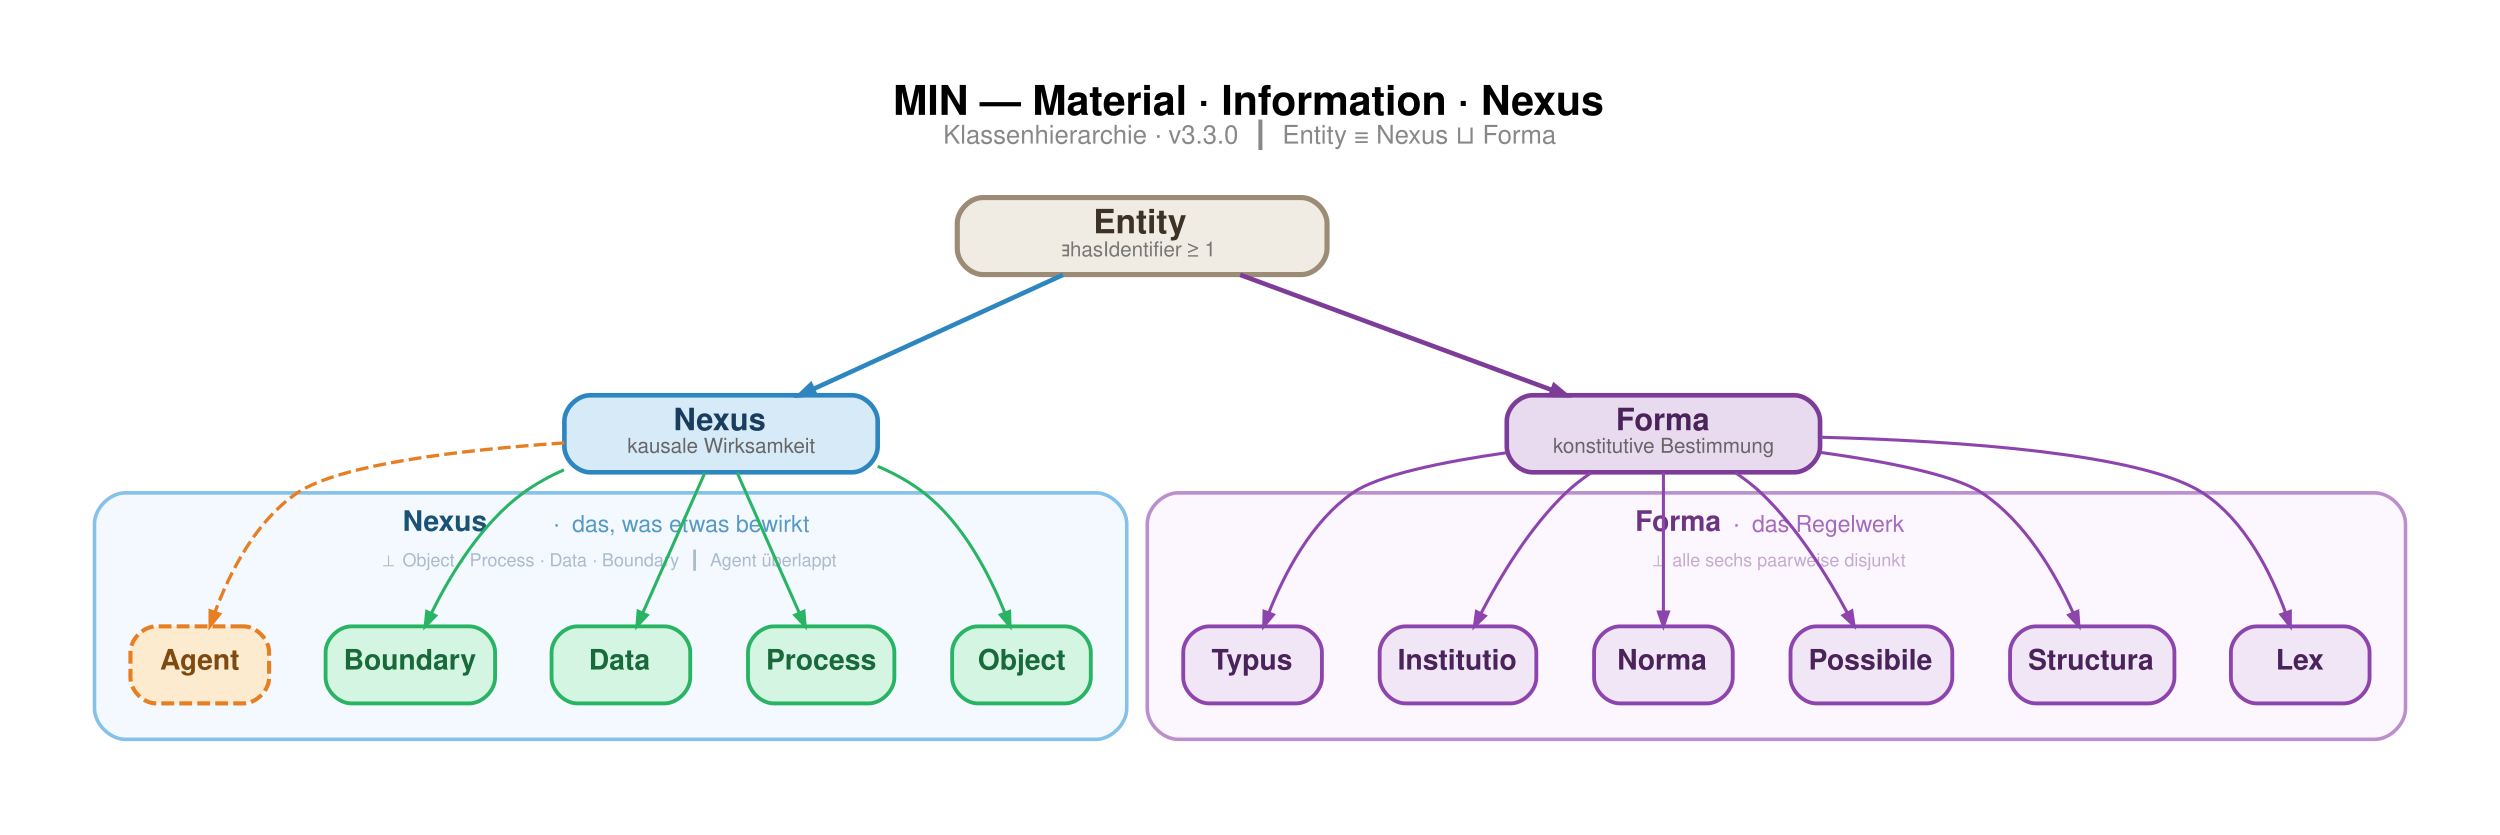
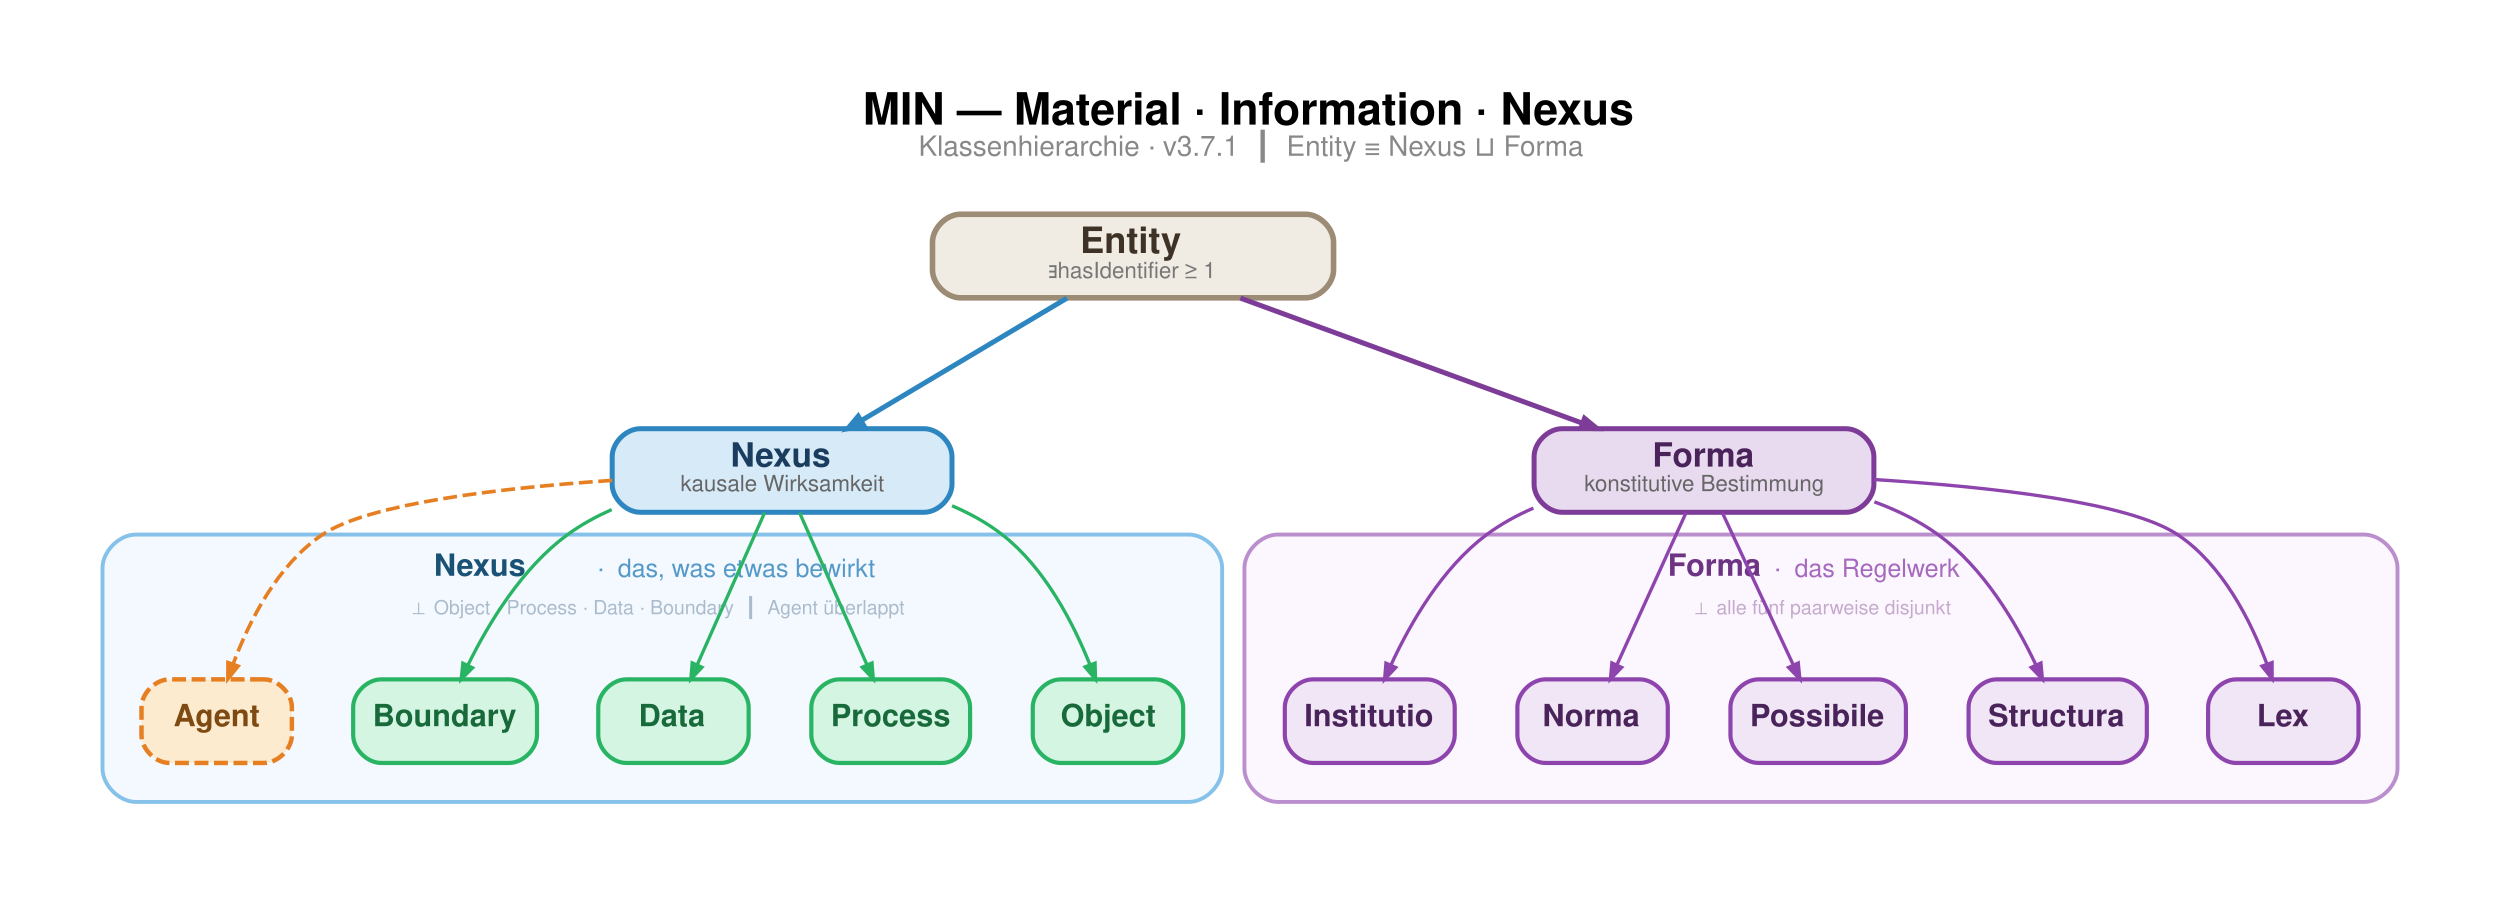
- <svg xmlns="http://www.w3.org/2000/svg" width="974pt" height="325pt" viewBox="0.00 0.00 973.60 324.60">
+ <svg xmlns="http://www.w3.org/2000/svg" width="898pt" height="325pt" viewBox="0.00 0.00 897.60 324.60">
  <g id="graph0" class="graph" transform="scale(1 1) rotate(0) translate(28.8 295.8)">
-     <text text-anchor="start" x="319" y="-251.2" font-family="Helvetica Neue, Helvetica, Arial, sans-serif" font-weight="bold" font-size="16.00">MIN — Material · Information · Nexus</text>
-     <text text-anchor="start" x="338.5" y="-240" font-family="Helvetica Neue, Helvetica, Arial, sans-serif" font-size="10.00" fill="#888888">Klassenhierarchie · v3.3.0  ┃  Entity ≡ Nexus ⊔ Forma</text>
-     <text text-anchor="start" x="456" y="-226.8" font-family="Helvetica Neue, Helvetica, Arial, sans-serif" font-size="14.00"> </text>
+     <text text-anchor="start" x="281" y="-251.2" font-family="Helvetica Neue, Helvetica, Arial, sans-serif" font-weight="bold" font-size="16.00">MIN — Material · Information · Nexus</text>
+     <text text-anchor="start" x="301" y="-240" font-family="Helvetica Neue, Helvetica, Arial, sans-serif" font-size="10.00" fill="#888888">Klassenhierarchie · v3.7.1  ┃  Entity ≡ Nexus ⊔ Forma</text>
+     <text text-anchor="start" x="418" y="-226.8" font-family="Helvetica Neue, Helvetica, Arial, sans-serif" font-size="14.00"> </text>
    <g id="clust1" class="cluster">
      <path fill="#f4f9ff" stroke="#85c1e9" stroke-width="1.4" d="M20,-8C20,-8 398,-8 398,-8 404,-8 410,-14 410,-20 410,-20 410,-92 410,-92 410,-98 404,-104 398,-104 398,-104 20,-104 20,-104 14,-104 8,-98 8,-92 8,-92 8,-20 8,-20 8,-14 14,-8 20,-8" />
-       <text text-anchor="start" x="128" y="-89.2" font-family="Helvetica Neue, Helvetica, Arial, sans-serif" font-weight="bold" font-size="11.00" fill="#1a5276">Nexus</text>
-       <text text-anchor="start" x="186.5" y="-88.8" font-family="Helvetica Neue, Helvetica, Arial, sans-serif" font-size="9.00" fill="#5499c7">  ·  das, was etwas bewirkt</text>
-       <text text-anchor="start" x="119" y="-75.4" font-family="Helvetica Neue, Helvetica, Arial, sans-serif" font-size="7.00" fill="#aabbcc">⊥ Object · Process · Data · Boundary  ┃  Agent überlappt</text>
+       <text text-anchor="start" x="127" y="-89.2" font-family="Helvetica Neue, Helvetica, Arial, sans-serif" font-weight="bold" font-size="11.00" fill="#1a5276">Nexus</text>
+       <text text-anchor="start" x="185.5" y="-88.8" font-family="Helvetica Neue, Helvetica, Arial, sans-serif" font-size="9.00" fill="#5499c7">  ·  das, was etwas bewirkt</text>
+       <text text-anchor="start" x="118" y="-75.4" font-family="Helvetica Neue, Helvetica, Arial, sans-serif" font-size="7.00" fill="#aabbcc">⊥ Object · Process · Data · Boundary  ┃  Agent überlappt</text>
    </g>
    <g id="clust2" class="cluster">
-       <path fill="#fcf7ff" stroke="#bb8fce" stroke-width="1.4" d="M430,-8C430,-8 896,-8 896,-8 902,-8 908,-14 908,-20 908,-20 908,-92 908,-92 908,-98 902,-104 896,-104 896,-104 430,-104 430,-104 424,-104 418,-98 418,-92 418,-92 418,-20 418,-20 418,-14 424,-8 430,-8" />
-       <text text-anchor="start" x="608" y="-89.2" font-family="Helvetica Neue, Helvetica, Arial, sans-serif" font-weight="bold" font-size="11.00" fill="#6c3483">Forma</text>
-       <text text-anchor="start" x="646" y="-88.8" font-family="Helvetica Neue, Helvetica, Arial, sans-serif" font-size="9.00" fill="#a569bd">  ·  das Regelwerk</text>
-       <text text-anchor="start" x="613.5" y="-75.4" font-family="Helvetica Neue, Helvetica, Arial, sans-serif" font-size="7.00" fill="#c5aacc">⊥ alle sechs paarweise disjunkt</text>
+       <path fill="#fcf7ff" stroke="#bb8fce" stroke-width="1.4" d="M430,-8C430,-8 820,-8 820,-8 826,-8 832,-14 832,-20 832,-20 832,-92 832,-92 832,-98 826,-104 820,-104 820,-104 430,-104 430,-104 424,-104 418,-98 418,-92 418,-92 418,-20 418,-20 418,-14 424,-8 430,-8" />
+       <text text-anchor="start" x="570" y="-89.2" font-family="Helvetica Neue, Helvetica, Arial, sans-serif" font-weight="bold" font-size="11.00" fill="#6c3483">Forma</text>
+       <text text-anchor="start" x="608" y="-88.8" font-family="Helvetica Neue, Helvetica, Arial, sans-serif" font-size="9.00" fill="#a569bd">  ·  das Regelwerk</text>
+       <text text-anchor="start" x="578.5" y="-75.4" font-family="Helvetica Neue, Helvetica, Arial, sans-serif" font-size="7.00" fill="#c5aacc">⊥ alle fünf paarweise disjunkt</text>
    </g>
    <g id="node1" class="node">
-       <path fill="#f0ebe3" stroke="#9c8b75" stroke-width="2" d="M478,-219C478,-219 354,-219 354,-219 349,-219 344,-214 344,-209 344,-209 344,-199 344,-199 344,-194 349,-189 354,-189 354,-189 478,-189 478,-189 483,-189 488,-194 488,-199 488,-199 488,-209 488,-209 488,-214 483,-219 478,-219" />
-       <text text-anchor="start" x="397" y="-205.1" font-family="Helvetica Neue, Helvetica, Arial, sans-serif" font-weight="bold" font-size="13.00" fill="#3d3225">Entity</text>
-       <text text-anchor="start" x="384.5" y="-196.1" font-family="Helvetica Neue, Helvetica, Arial, sans-serif" font-size="8.00" fill="#777777">∃hasIdentifier ≥ 1</text>
+       <path fill="#f0ebe3" stroke="#9c8b75" stroke-width="2" d="M440,-219C440,-219 316,-219 316,-219 311,-219 306,-214 306,-209 306,-209 306,-199 306,-199 306,-194 311,-189 316,-189 316,-189 440,-189 440,-189 445,-189 450,-194 450,-199 450,-199 450,-209 450,-209 450,-214 445,-219 440,-219" />
+       <text text-anchor="start" x="359" y="-205.1" font-family="Helvetica Neue, Helvetica, Arial, sans-serif" font-weight="bold" font-size="13.00" fill="#3d3225">Entity</text>
+       <text text-anchor="start" x="347.5" y="-196.1" font-family="Helvetica Neue, Helvetica, Arial, sans-serif" font-size="8.00" fill="#777777">∃hasIdentifier ≥ 1</text>
    </g>
    <g id="node2" class="node">
      <path fill="#d6eaf8" stroke="#2e86c1" stroke-width="1.8" d="M303,-142C303,-142 201,-142 201,-142 196,-142 191,-137 191,-132 191,-132 191,-122 191,-122 191,-117 196,-112 201,-112 201,-112 303,-112 303,-112 308,-112 313,-117 313,-122 313,-122 313,-132 313,-132 313,-137 308,-142 303,-142" />
      <text text-anchor="start" x="233.5" y="-128.4" font-family="Helvetica Neue, Helvetica, Arial, sans-serif" font-weight="bold" font-size="12.00" fill="#1a3c5e">Nexus</text>
      <text text-anchor="start" x="215.5" y="-119.6" font-family="Helvetica Neue, Helvetica, Arial, sans-serif" font-size="8.00" fill="#666666">kausale Wirksamkeit</text>
    </g>
    <g id="edge1" class="edge">
-       <path fill="none" stroke="#2e86c1" stroke-width="1.8" d="M385.15,-188.89C357.55,-176.27 317.07,-157.76 288,-144.46" />
-       <polygon fill="#2e86c1" stroke="#2e86c1" stroke-width="1.8" points="288.51,-142.58 282.71,-142.04 286.91,-146.08 288.51,-142.58" />
+       <path fill="none" stroke="#2e86c1" stroke-width="1.8" d="M354.3,-188.89C333.36,-176.43 302.77,-158.22 280.5,-144.96" />
+       <polygon fill="#2e86c1" stroke="#2e86c1" stroke-width="1.8" points="281.3,-143.2 275.59,-142.04 279.33,-146.51 281.3,-143.2" />
    </g>
    <g id="node8" class="node">
-       <path fill="#e8daef" stroke="#7d3c98" stroke-width="1.8" d="M670,-142C670,-142 568,-142 568,-142 563,-142 558,-137 558,-132 558,-132 558,-122 558,-122 558,-117 563,-112 568,-112 568,-112 670,-112 670,-112 675,-112 680,-117 680,-122 680,-122 680,-132 680,-132 680,-137 675,-142 670,-142" />
-       <text text-anchor="start" x="600.5" y="-128.4" font-family="Helvetica Neue, Helvetica, Arial, sans-serif" font-weight="bold" font-size="12.00" fill="#4a235a">Forma</text>
-       <text text-anchor="start" x="576" y="-119.6" font-family="Helvetica Neue, Helvetica, Arial, sans-serif" font-size="8.00" fill="#666666">konstitutive Bestimmung</text>
+       <path fill="#e8daef" stroke="#7d3c98" stroke-width="1.8" d="M634,-142C634,-142 532,-142 532,-142 527,-142 522,-137 522,-132 522,-132 522,-122 522,-122 522,-117 527,-112 532,-112 532,-112 634,-112 634,-112 639,-112 644,-117 644,-122 644,-122 644,-132 644,-132 644,-137 639,-142 634,-142" />
+       <text text-anchor="start" x="564.5" y="-128.4" font-family="Helvetica Neue, Helvetica, Arial, sans-serif" font-weight="bold" font-size="12.00" fill="#4a235a">Forma</text>
+       <text text-anchor="start" x="540" y="-119.6" font-family="Helvetica Neue, Helvetica, Arial, sans-serif" font-size="8.00" fill="#666666">konstitutive Bestimmung</text>
    </g>
    <g id="edge2" class="edge">
-       <path fill="none" stroke="#7d3c98" stroke-width="1.8" d="M454.18,-188.89C488.77,-176.11 539.7,-157.3 575.78,-143.97" />
-       <polygon fill="#7d3c98" stroke="#7d3c98" stroke-width="1.8" points="576.5,-145.76 580.99,-142.04 575.16,-142.14 576.5,-145.76" />
+       <path fill="none" stroke="#7d3c98" stroke-width="1.8" d="M416.56,-188.89C451.49,-176.11 502.92,-157.3 539.35,-143.97" />
+       <polygon fill="#7d3c98" stroke="#7d3c98" stroke-width="1.8" points="540.11,-145.74 544.61,-142.04 538.79,-142.13 540.11,-145.74" />
    </g>
    <g id="node3" class="node">
      <path fill="#d5f5e3" stroke="#28b463" stroke-width="1.5" d="M386,-52C386,-52 352,-52 352,-52 347,-52 342,-47 342,-42 342,-42 342,-32 342,-32 342,-27 347,-22 352,-22 352,-22 386,-22 386,-22 391,-22 396,-27 396,-32 396,-32 396,-42 396,-42 396,-47 391,-52 386,-52" />
      <text text-anchor="start" x="352" y="-35.2" font-family="Helvetica Neue, Helvetica, Arial, sans-serif" font-weight="bold" font-size="11.00" fill="#186a3b">Object</text>
    </g>
    <g id="edge3" class="edge">
      <path fill="none" stroke="#28b463" stroke-width="1.2" d="M313.02,-114.33C319.45,-111.58 325.6,-108.19 331,-104 346.35,-92.09 356.6,-72.1 362.54,-57.24" />
      <polygon fill="#28b463" stroke="#28b463" stroke-width="1.2" points="364.37,-57.84 364.54,-52.02 360.78,-56.47 364.37,-57.84" />
    </g>
    <g id="node4" class="node">
      <path fill="#d5f5e3" stroke="#28b463" stroke-width="1.5" d="M309.5,-52C309.5,-52 272.5,-52 272.5,-52 267.5,-52 262.5,-47 262.5,-42 262.5,-42 262.5,-32 262.5,-32 262.5,-27 267.5,-22 272.5,-22 272.5,-22 309.5,-22 309.5,-22 314.5,-22 319.5,-27 319.5,-32 319.5,-32 319.5,-42 319.5,-42 319.5,-47 314.5,-52 309.5,-52" />
      <text text-anchor="start" x="269.5" y="-35.2" font-family="Helvetica Neue, Helvetica, Arial, sans-serif" font-weight="bold" font-size="11.00" fill="#186a3b">Process</text>
    </g>
    <g id="edge4" class="edge">
      <path fill="none" stroke="#28b463" stroke-width="1.2" d="M258.27,-111.86C264.8,-97.11 275.1,-73.87 282.4,-57.41" />
      <polygon fill="#28b463" stroke="#28b463" stroke-width="1.2" points="284.28,-57.91 284.75,-52.1 280.76,-56.35 284.28,-57.91" />
    </g>
    <g id="node5" class="node">
      <path fill="#d5f5e3" stroke="#28b463" stroke-width="1.5" d="M230,-52C230,-52 196,-52 196,-52 191,-52 186,-47 186,-42 186,-42 186,-32 186,-32 186,-27 191,-22 196,-22 196,-22 230,-22 230,-22 235,-22 240,-27 240,-32 240,-32 240,-42 240,-42 240,-47 235,-52 230,-52" />
      <text text-anchor="start" x="200.5" y="-35.2" font-family="Helvetica Neue, Helvetica, Arial, sans-serif" font-weight="bold" font-size="11.00" fill="#186a3b">Data</text>
    </g>
    <g id="edge5" class="edge">
      <path fill="none" stroke="#28b463" stroke-width="1.2" d="M245.73,-111.86C239.2,-97.11 228.9,-73.87 221.6,-57.41" />
      <polygon fill="#28b463" stroke="#28b463" stroke-width="1.2" points="223.24,-56.35 219.25,-52.1 219.72,-57.91 223.24,-56.35" />
    </g>
    <g id="node6" class="node">
      <path fill="#d5f5e3" stroke="#28b463" stroke-width="1.5" d="M154,-52C154,-52 108,-52 108,-52 103,-52 98,-47 98,-42 98,-42 98,-32 98,-32 98,-27 103,-22 108,-22 108,-22 154,-22 154,-22 159,-22 164,-27 164,-32 164,-32 164,-42 164,-42 164,-47 159,-52 154,-52" />
      <text text-anchor="start" x="105" y="-35.2" font-family="Helvetica Neue, Helvetica, Arial, sans-serif" font-weight="bold" font-size="11.00" fill="#186a3b">Boundary</text>
    </g>
    <g id="edge6" class="edge">
      <path fill="none" stroke="#28b463" stroke-width="1.2" d="M190.82,-112.97C185.21,-110.49 179.83,-107.52 175,-104 158.65,-92.07 146.58,-72.09 139.25,-57.23" />
      <polygon fill="#28b463" stroke="#28b463" stroke-width="1.2" points="140.87,-56.15 136.77,-52.01 137.39,-57.81 140.87,-56.15" />
    </g>
    <g id="node7" class="node">
      <path fill="#fdebd0" stroke="#e67e22" stroke-width="1.6" stroke-dasharray="5,2" d="M66,-52C66,-52 32,-52 32,-52 27,-52 22,-47 22,-42 22,-42 22,-32 22,-32 22,-27 27,-22 32,-22 32,-22 66,-22 66,-22 71,-22 76,-27 76,-32 76,-32 76,-42 76,-42 76,-47 71,-52 66,-52" />
      <text text-anchor="start" x="33.5" y="-35.2" font-family="Helvetica Neue, Helvetica, Arial, sans-serif" font-weight="bold" font-size="11.00" fill="#7e4a12">Agent</text>
    </g>
    <g id="edge7" class="edge">
      <path fill="none" stroke="#e67e22" stroke-width="1.3" stroke-dasharray="5,2" d="M190.99,-123.45C151.23,-120.75 103.74,-115.22 87,-104 70.76,-93.12 60.61,-72.79 54.92,-57.56" />
      <polygon fill="#e67e22" stroke="#e67e22" stroke-width="1.3" points="56.68,-56.75 53.03,-52.21 53.05,-58.03 56.68,-56.75" />
    </g>
    <g id="node9" class="node">
-       <path fill="#f0e6f6" stroke="#8e44ad" stroke-width="1.5" d="M884,-52C884,-52 850,-52 850,-52 845,-52 840,-47 840,-42 840,-42 840,-32 840,-32 840,-27 845,-22 850,-22 850,-22 884,-22 884,-22 889,-22 894,-27 894,-32 894,-32 894,-42 894,-42 894,-47 889,-52 884,-52" />
-       <text text-anchor="start" x="857.5" y="-35.2" font-family="Helvetica Neue, Helvetica, Arial, sans-serif" font-weight="bold" font-size="11.00" fill="#4a235a">Lex</text>
+       <path fill="#f0e6f6" stroke="#8e44ad" stroke-width="1.5" d="M808,-52C808,-52 774,-52 774,-52 769,-52 764,-47 764,-42 764,-42 764,-32 764,-32 764,-27 769,-22 774,-22 774,-22 808,-22 808,-22 813,-22 818,-27 818,-32 818,-32 818,-42 818,-42 818,-47 813,-52 808,-52" />
+       <text text-anchor="start" x="781.5" y="-35.2" font-family="Helvetica Neue, Helvetica, Arial, sans-serif" font-weight="bold" font-size="11.00" fill="#4a235a">Lex</text>
    </g>
    <g id="edge8" class="edge">
-       <path fill="none" stroke="#8e44ad" stroke-width="1.2" d="M680.15,-125.66C733.22,-124.28 805.18,-119.48 829,-104 845.49,-93.28 855.64,-72.74 861.26,-57.41" />
-       <polygon fill="#8e44ad" stroke="#8e44ad" stroke-width="1.2" points="863.14,-57.85 863.13,-52.02 859.51,-56.59 863.14,-57.85" />
+       <path fill="none" stroke="#8e44ad" stroke-width="1.2" d="M644.09,-123.75C685.4,-121.18 735.49,-115.69 753,-104 769.26,-93.15 779.41,-72.82 785.09,-57.58" />
+       <polygon fill="#8e44ad" stroke="#8e44ad" stroke-width="1.2" points="786.96,-58.05 786.98,-52.22 783.33,-56.76 786.96,-58.05" />
    </g>
    <g id="node10" class="node">
-       <path fill="#f0e6f6" stroke="#8e44ad" stroke-width="1.5" d="M808,-52C808,-52 764,-52 764,-52 759,-52 754,-47 754,-42 754,-42 754,-32 754,-32 754,-27 759,-22 764,-22 764,-22 808,-22 808,-22 813,-22 818,-27 818,-32 818,-32 818,-42 818,-42 818,-47 813,-52 808,-52" />
-       <text text-anchor="start" x="761" y="-35.2" font-family="Helvetica Neue, Helvetica, Arial, sans-serif" font-weight="bold" font-size="11.00" fill="#4a235a">Structura</text>
+       <path fill="#f0e6f6" stroke="#8e44ad" stroke-width="1.5" d="M732,-52C732,-52 688,-52 688,-52 683,-52 678,-47 678,-42 678,-42 678,-32 678,-32 678,-27 683,-22 688,-22 688,-22 732,-22 732,-22 737,-22 742,-27 742,-32 742,-32 742,-42 742,-42 742,-47 737,-52 732,-52" />
+       <text text-anchor="start" x="685" y="-35.2" font-family="Helvetica Neue, Helvetica, Arial, sans-serif" font-weight="bold" font-size="11.00" fill="#4a235a">Structura</text>
    </g>
    <g id="edge9" class="edge">
-       <path fill="none" stroke="#8e44ad" stroke-width="1.2" d="M680.2,-119.74C705.97,-116.17 732.42,-111 743,-104 759.86,-92.84 771.59,-72.56 778.49,-57.41" />
-       <polygon fill="#8e44ad" stroke="#8e44ad" stroke-width="1.2" points="780.38,-57.9 780.81,-52.09 776.85,-56.36 780.38,-57.9" />
+       <path fill="none" stroke="#8e44ad" stroke-width="1.2" d="M644.16,-115.74C652.28,-112.77 660.15,-108.94 667,-104 683.3,-92.25 695.06,-72.24 702.11,-57.33" />
+       <polygon fill="#8e44ad" stroke="#8e44ad" stroke-width="1.2" points="703.97,-57.89 704.5,-52.09 700.47,-56.29 703.97,-57.89" />
    </g>
    <g id="node11" class="node">
-       <path fill="#f0e6f6" stroke="#8e44ad" stroke-width="1.5" d="M721.5,-52C721.5,-52 678.5,-52 678.5,-52 673.5,-52 668.5,-47 668.5,-42 668.5,-42 668.5,-32 668.5,-32 668.5,-27 673.5,-22 678.5,-22 678.5,-22 721.5,-22 721.5,-22 726.5,-22 731.5,-27 731.5,-32 731.5,-32 731.5,-42 731.5,-42 731.5,-47 726.5,-52 721.5,-52" />
-       <text text-anchor="start" x="675.5" y="-35.2" font-family="Helvetica Neue, Helvetica, Arial, sans-serif" font-weight="bold" font-size="11.00" fill="#4a235a">Possibile</text>
+       <path fill="#f0e6f6" stroke="#8e44ad" stroke-width="1.5" d="M645.5,-52C645.5,-52 602.5,-52 602.5,-52 597.5,-52 592.5,-47 592.5,-42 592.5,-42 592.5,-32 592.5,-32 592.5,-27 597.5,-22 602.5,-22 602.5,-22 645.5,-22 645.5,-22 650.5,-22 655.5,-27 655.5,-32 655.5,-32 655.5,-42 655.5,-42 655.5,-47 650.5,-52 645.5,-52" />
+       <text text-anchor="start" x="599.5" y="-35.2" font-family="Helvetica Neue, Helvetica, Arial, sans-serif" font-weight="bold" font-size="11.00" fill="#4a235a">Possibile</text>
    </g>
    <g id="edge10" class="edge">
-       <path fill="none" stroke="#8e44ad" stroke-width="1.2" d="M647.06,-111.82C650.6,-109.45 654.01,-106.83 657,-104 671.23,-90.5 683.01,-71.42 690.62,-57.24" />
-       <polygon fill="#8e44ad" stroke="#8e44ad" stroke-width="1.2" points="692.38,-58.03 693.23,-52.26 688.97,-56.24 692.38,-58.03" />
+       <path fill="none" stroke="#8e44ad" stroke-width="1.2" d="M589.59,-111.86C596.46,-97.11 607.29,-73.87 614.96,-57.41" />
+       <polygon fill="#8e44ad" stroke="#8e44ad" stroke-width="1.2" points="616.85,-57.9 617.43,-52.1 613.36,-56.28 616.85,-57.9" />
    </g>
    <g id="node12" class="node">
-       <path fill="#f0e6f6" stroke="#8e44ad" stroke-width="1.5" d="M636,-52C636,-52 602,-52 602,-52 597,-52 592,-47 592,-42 592,-42 592,-32 592,-32 592,-27 597,-22 602,-22 602,-22 636,-22 636,-22 641,-22 646,-27 646,-32 646,-32 646,-42 646,-42 646,-47 641,-52 636,-52" />
-       <text text-anchor="start" x="601" y="-35.2" font-family="Helvetica Neue, Helvetica, Arial, sans-serif" font-weight="bold" font-size="11.00" fill="#4a235a">Norma</text>
+       <path fill="#f0e6f6" stroke="#8e44ad" stroke-width="1.5" d="M560,-52C560,-52 526,-52 526,-52 521,-52 516,-47 516,-42 516,-42 516,-32 516,-32 516,-27 521,-22 526,-22 526,-22 560,-22 560,-22 565,-22 570,-27 570,-32 570,-32 570,-42 570,-42 570,-47 565,-52 560,-52" />
+       <text text-anchor="start" x="525" y="-35.2" font-family="Helvetica Neue, Helvetica, Arial, sans-serif" font-weight="bold" font-size="11.00" fill="#4a235a">Norma</text>
    </g>
    <g id="edge11" class="edge">
-       <path fill="none" stroke="#8e44ad" stroke-width="1.2" d="M619,-111.86C619,-97.24 619,-74.28 619,-57.84" />
-       <polygon fill="#8e44ad" stroke="#8e44ad" stroke-width="1.2" points="620.93,-57.6 619,-52.1 617.08,-57.6 620.93,-57.6" />
+       <path fill="none" stroke="#8e44ad" stroke-width="1.2" d="M576.57,-111.86C569.87,-97.11 559.31,-73.87 551.82,-57.41" />
+       <polygon fill="#8e44ad" stroke="#8e44ad" stroke-width="1.2" points="553.44,-56.31 549.41,-52.1 549.93,-57.91 553.44,-56.31" />
    </g>
    <g id="node13" class="node">
-       <path fill="#f0e6f6" stroke="#8e44ad" stroke-width="1.5" d="M559.5,-52C559.5,-52 518.5,-52 518.5,-52 513.5,-52 508.5,-47 508.5,-42 508.5,-42 508.5,-32 508.5,-32 508.5,-27 513.5,-22 518.5,-22 518.5,-22 559.5,-22 559.5,-22 564.5,-22 569.5,-27 569.5,-32 569.5,-32 569.5,-42 569.5,-42 569.5,-47 564.5,-52 559.5,-52" />
-       <text text-anchor="start" x="515.5" y="-35.2" font-family="Helvetica Neue, Helvetica, Arial, sans-serif" font-weight="bold" font-size="11.00" fill="#4a235a">Institutio</text>
+       <path fill="#f0e6f6" stroke="#8e44ad" stroke-width="1.5" d="M483.5,-52C483.5,-52 442.5,-52 442.5,-52 437.5,-52 432.5,-47 432.5,-42 432.5,-42 432.5,-32 432.5,-32 432.5,-27 437.5,-22 442.5,-22 442.5,-22 483.5,-22 483.5,-22 488.5,-22 493.5,-27 493.5,-32 493.5,-32 493.5,-42 493.5,-42 493.5,-47 488.5,-52 483.5,-52" />
+       <text text-anchor="start" x="439.5" y="-35.2" font-family="Helvetica Neue, Helvetica, Arial, sans-serif" font-weight="bold" font-size="11.00" fill="#4a235a">Institutio</text>
    </g>
    <g id="edge12" class="edge">
-       <path fill="none" stroke="#8e44ad" stroke-width="1.2" d="M590.91,-111.85C587.38,-109.48 583.97,-106.85 581,-104 566.86,-90.44 555.31,-71.2 547.93,-56.99" />
-       <polygon fill="#8e44ad" stroke="#8e44ad" stroke-width="1.2" points="549.61,-56.04 545.41,-52 546.18,-57.78 549.61,-56.04" />
-     </g>
-     <g id="node14" class="node">
-       <path fill="#f0e6f6" stroke="#8e44ad" stroke-width="1.5" d="M476,-52C476,-52 442,-52 442,-52 437,-52 432,-47 432,-42 432,-42 432,-32 432,-32 432,-27 437,-22 442,-22 442,-22 476,-22 476,-22 481,-22 486,-27 486,-32 486,-32 486,-42 486,-42 486,-47 481,-52 476,-52" />
-       <text text-anchor="start" x="443" y="-35.2" font-family="Helvetica Neue, Helvetica, Arial, sans-serif" font-weight="bold" font-size="11.00" fill="#4a235a">Typus</text>
-     </g>
-     <g id="edge13" class="edge">
-       <path fill="none" stroke="#8e44ad" stroke-width="1.2" d="M557.83,-119.62C533.07,-116.08 507.99,-110.96 498,-104 481.85,-92.75 471.35,-72.48 465.36,-57.36" />
-       <polygon fill="#8e44ad" stroke="#8e44ad" stroke-width="1.2" points="467.09,-56.52 463.35,-52.05 463.49,-57.88 467.09,-56.52" />
+       <path fill="none" stroke="#8e44ad" stroke-width="1.2" d="M521.74,-113.5C515.78,-110.91 510.08,-107.78 505,-104 488.99,-92.09 477.52,-72.1 470.65,-57.24" />
+       <polygon fill="#8e44ad" stroke="#8e44ad" stroke-width="1.2" points="472.33,-56.26 468.33,-52.02 468.81,-57.83 472.33,-56.26" />
    </g>
  </g>
</svg>
